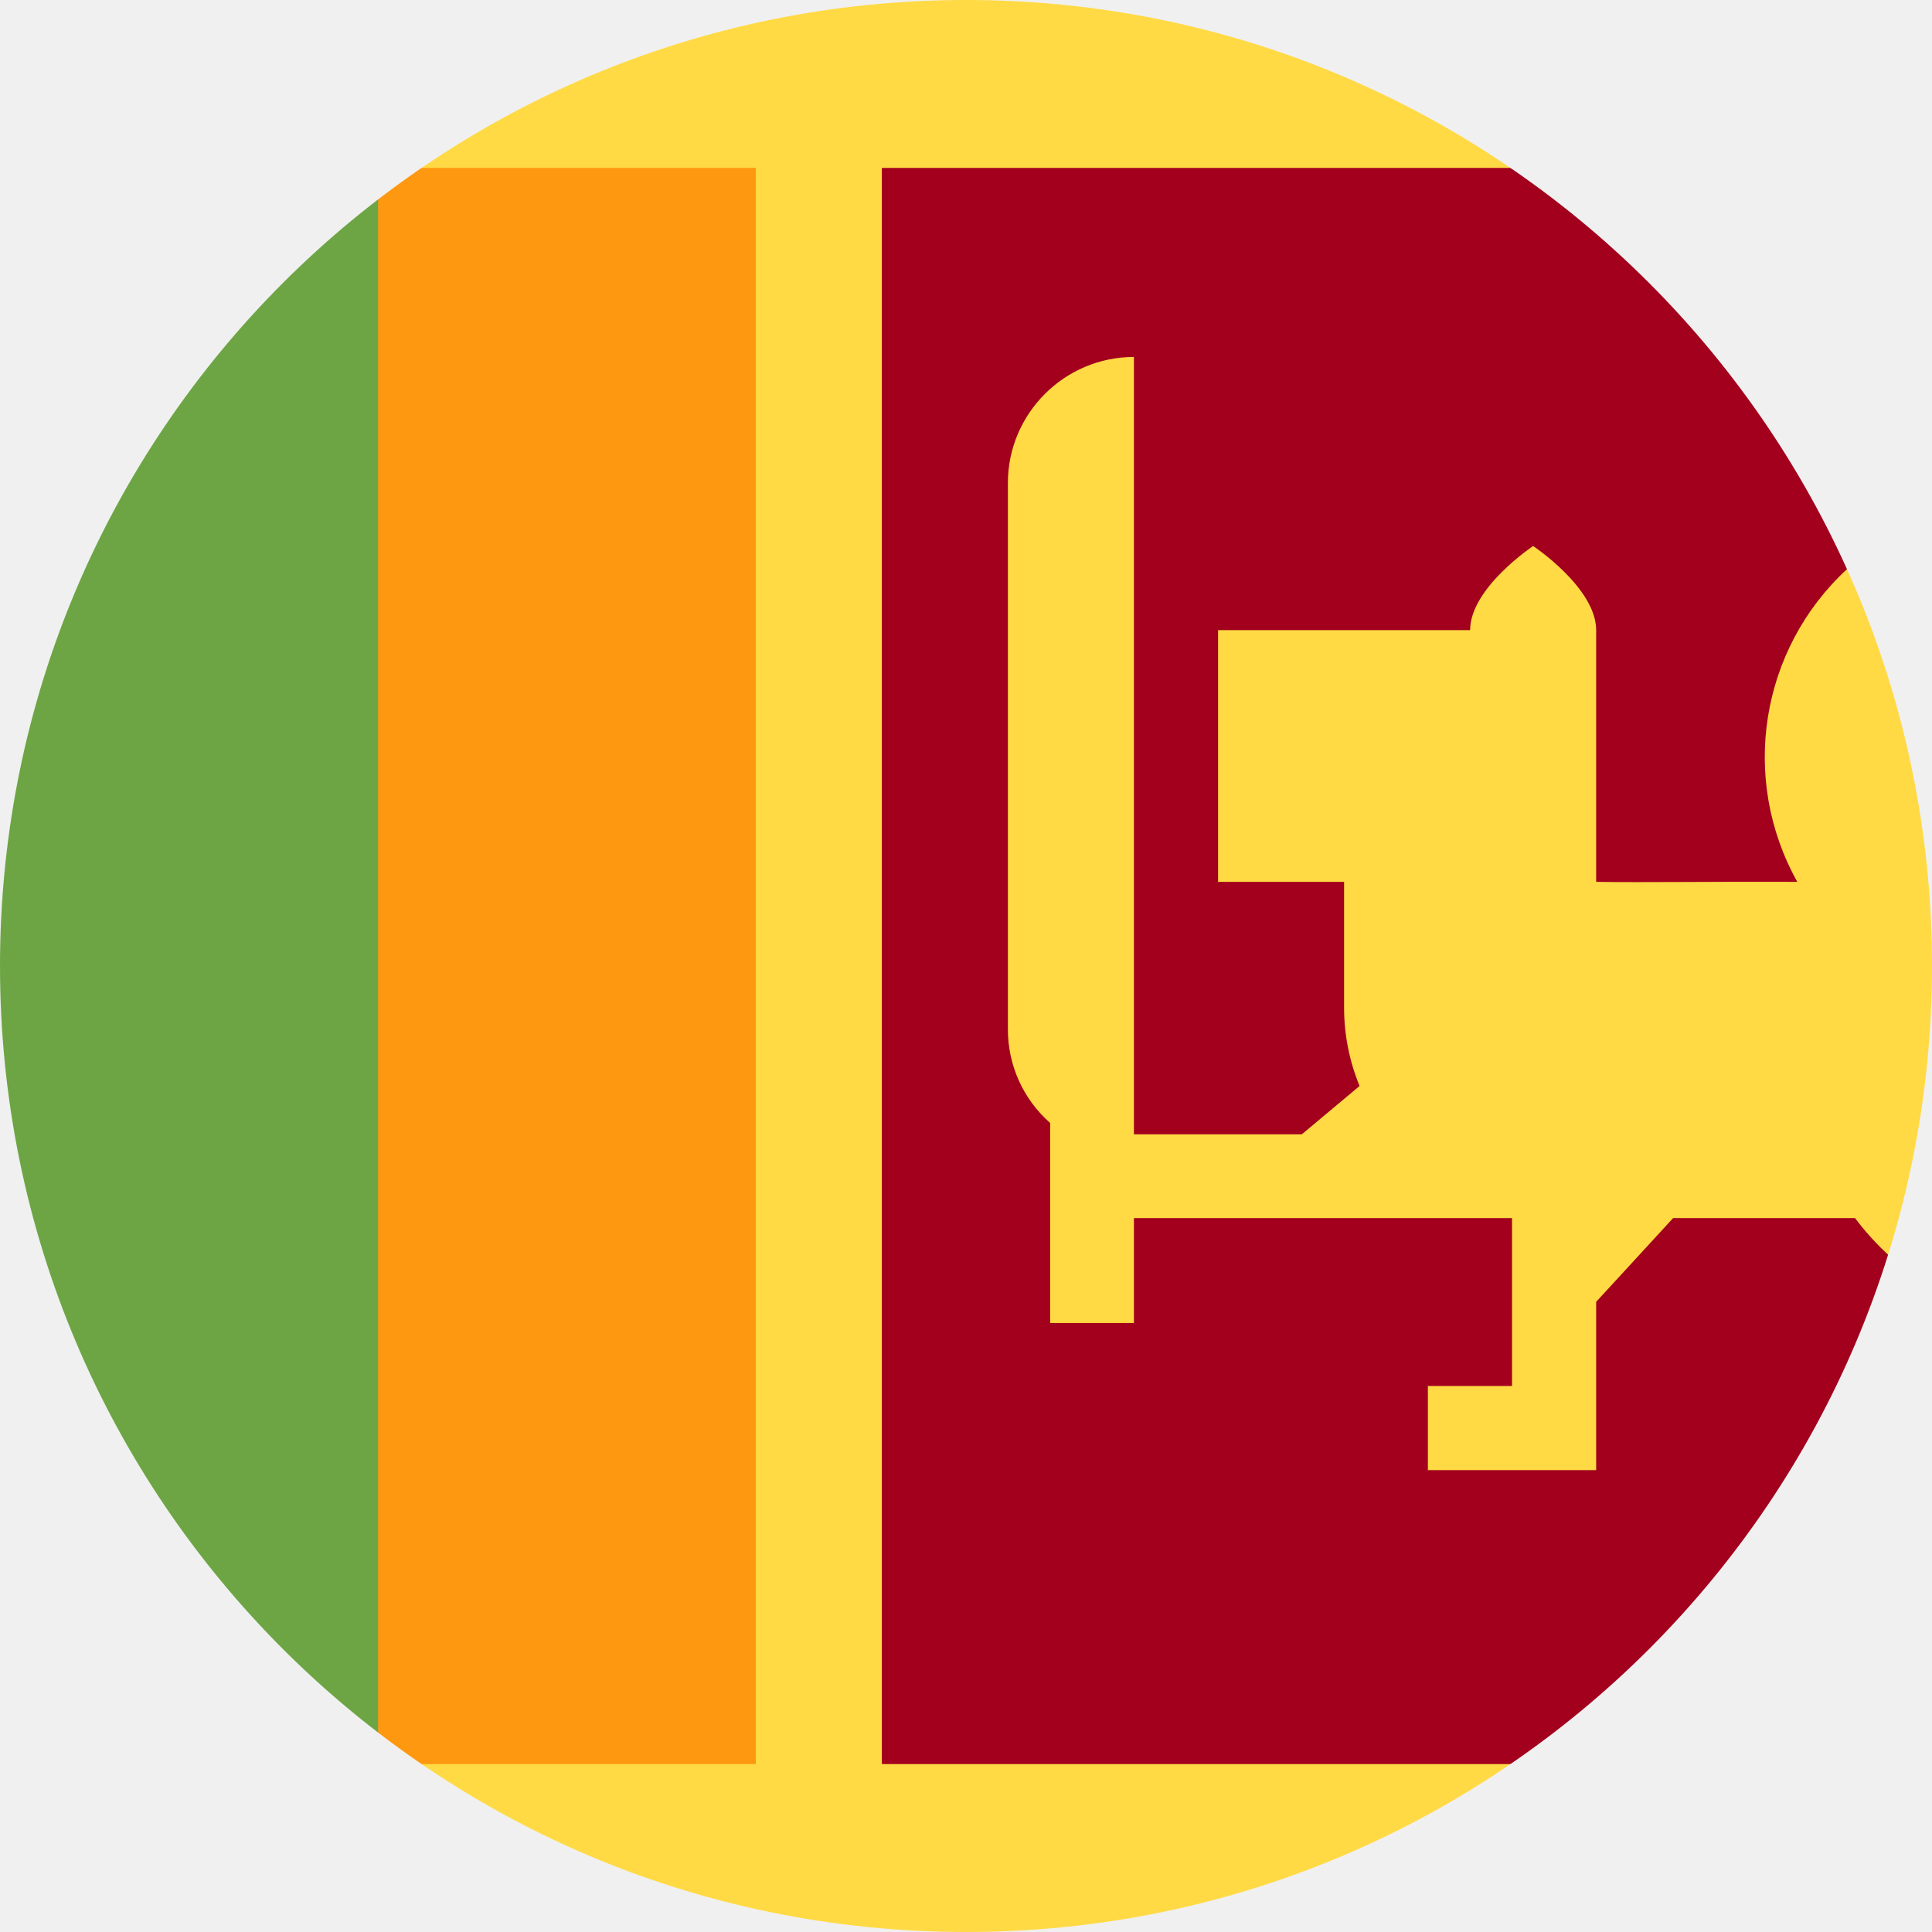
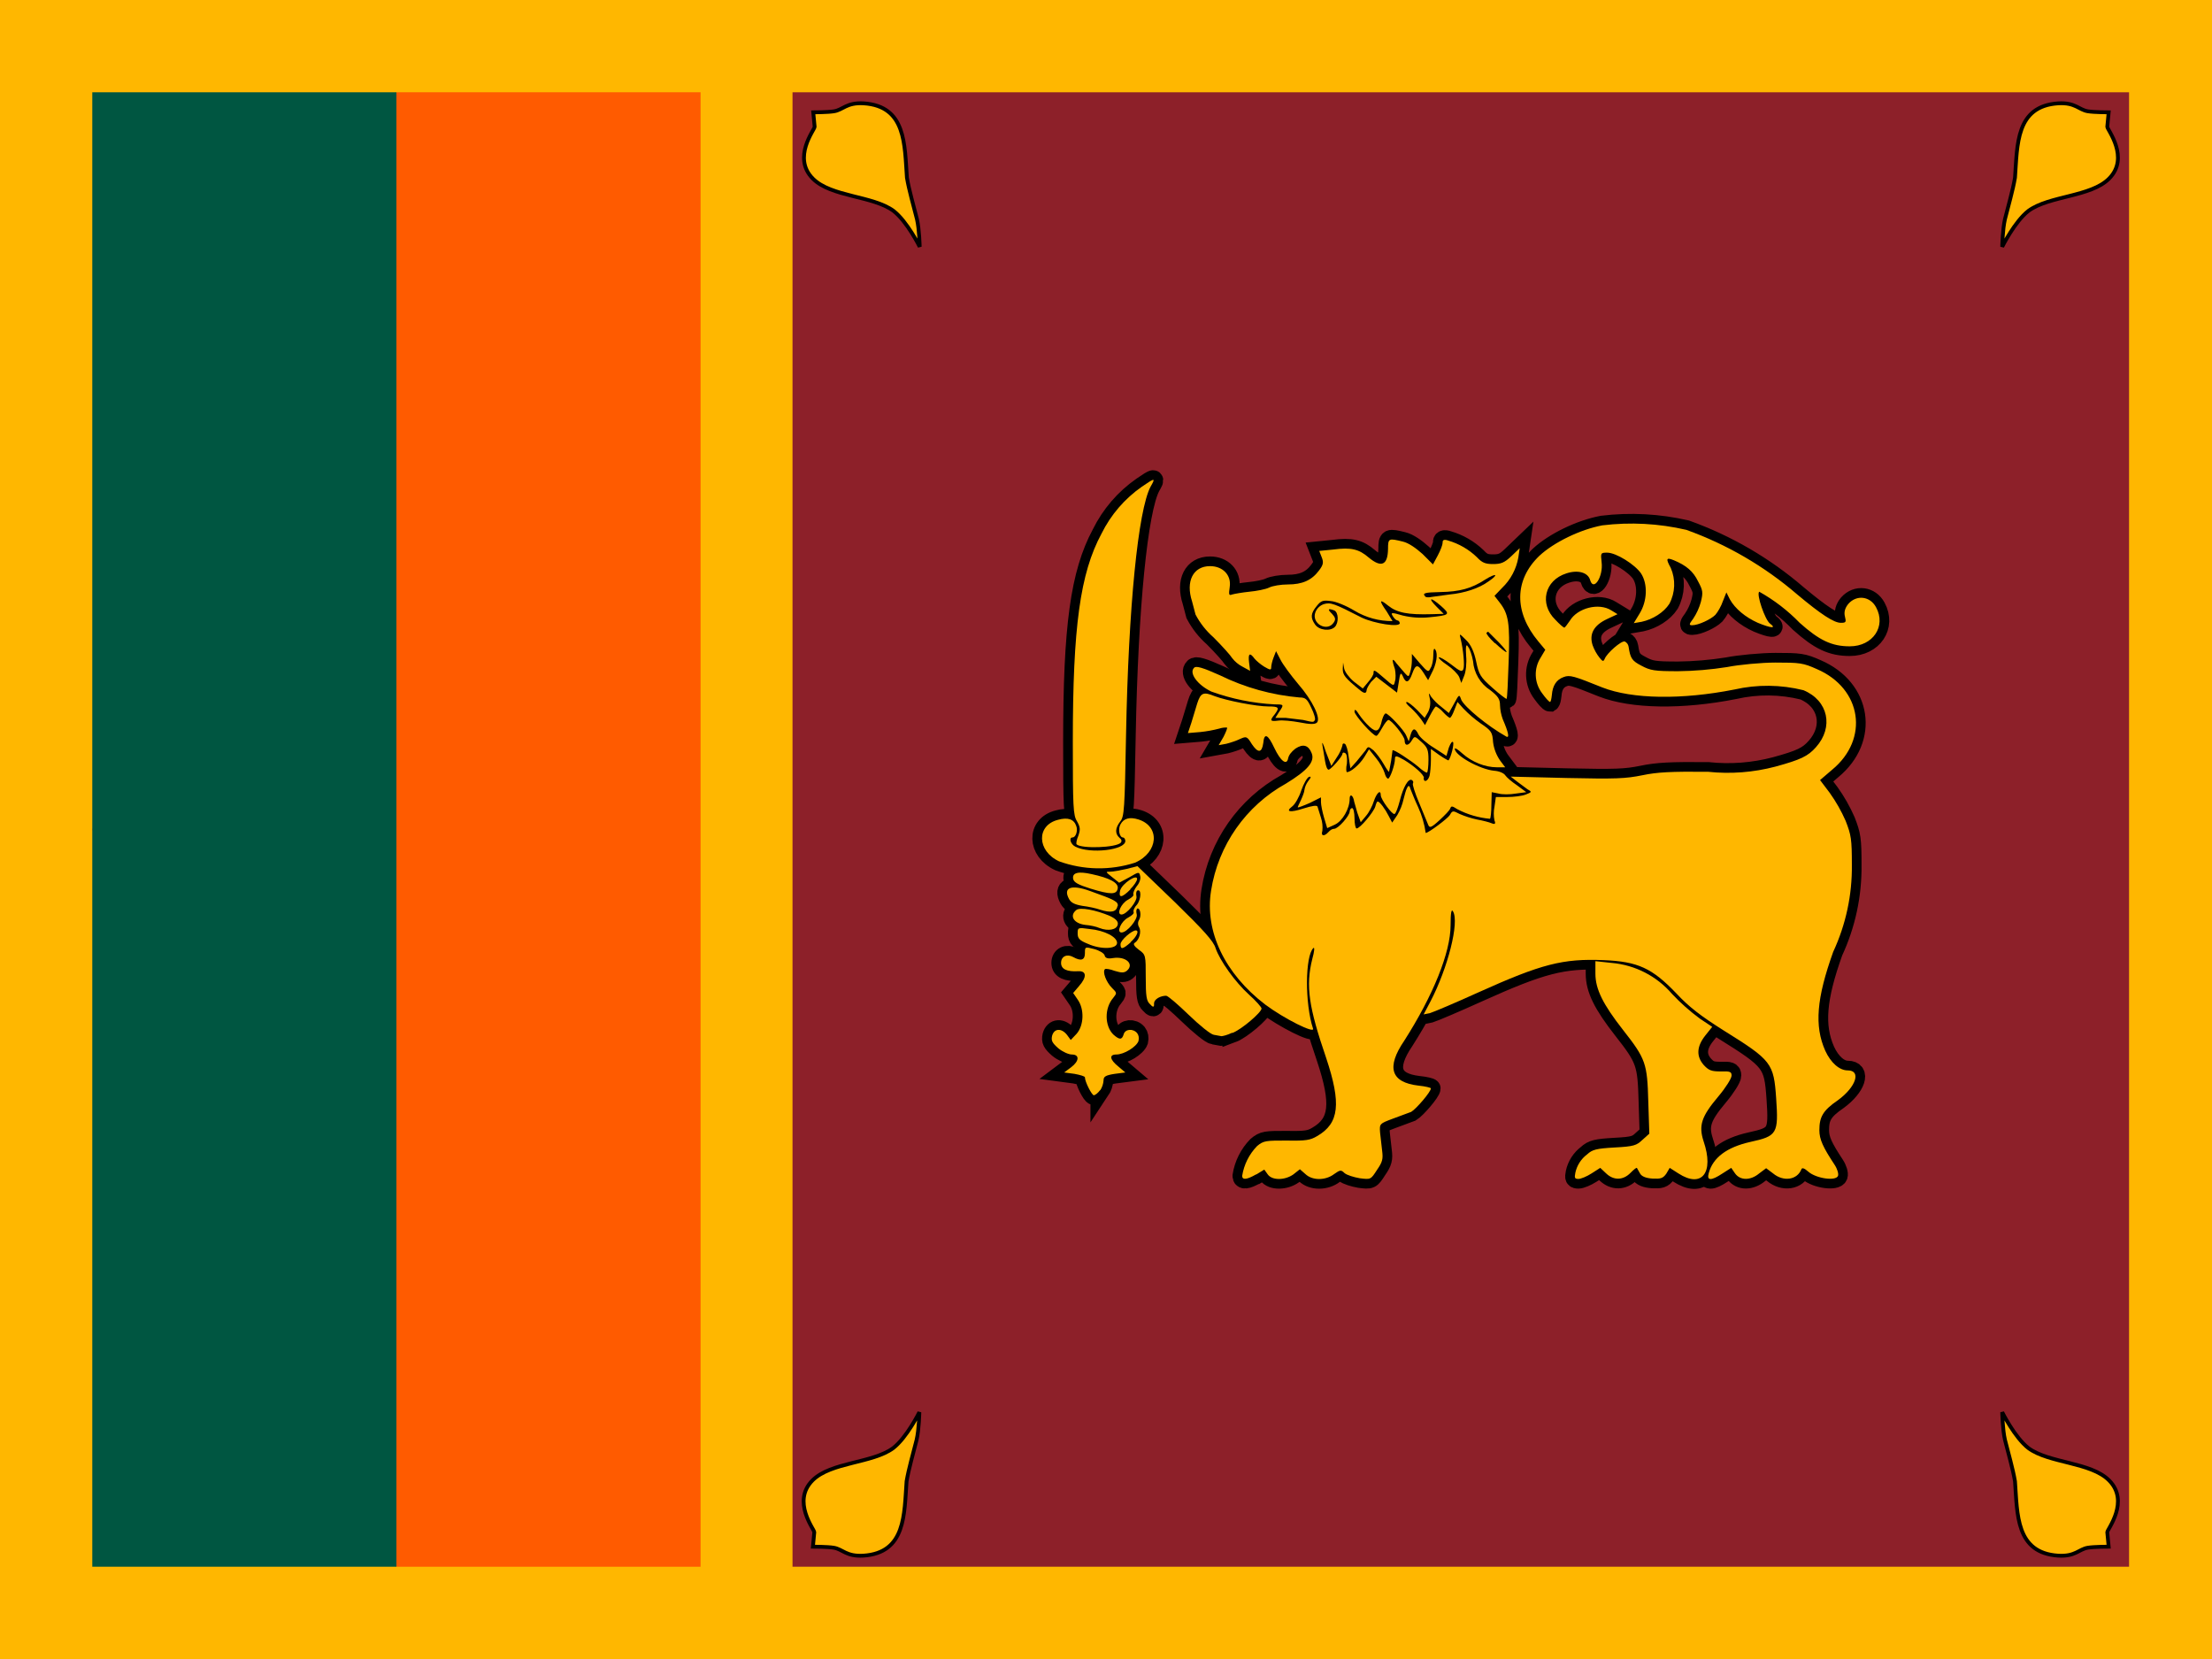
- <svg xmlns="http://www.w3.org/2000/svg" width="512" height="512" viewBox="0 0 512 512">
-   <mask id="a">
-     <circle cx="256" cy="256" r="256" fill="#fff" />
-   </mask>
-   <g mask="url(#a)">
-     <path fill="#ff9811" d="M81.4 27.2h135.2v456.5H81.4z" />
-     <path fill="#6da544" d="m0 44.5 100.2-22v463L0 467.5z" />
-     <path fill="#a2001d" d="m218.6 26.5 293.4 18v93.2l-18.6 106.2 18.6 97.4v126.2l-293.4 18z" />
-     <path fill="#ffda44" d="M0 0v44.5h200.3v423H0V512h512v-44.5H233.7v-423H512V0z" />
-     <path fill="#ffda44" d="M300.5 94.6c-18.4 0-33.4 15-33.4 33.4v144.6a33 33 0 0 0 11.2 25v53h22.2v-27.8h100.2v44.5h-22.3v22.3H423V345l20.4-22.2h48.2a72.9 72.9 0 0 0 20.4 18.5V137.7a66 66 0 0 0-22.5 13.1 67.8 67.8 0 0 0-13.2 82.9c-21.3-.1-41 .2-53.3 0V167c0-11.2-16.7-22.3-16.7-22.3s-16.7 11.1-16.7 22.3h-66.8v66.7h33.4v33.4c0 7.1 1.4 14.1 4.1 20.7L345 300.6h-44.5v-206z" />
+ <svg xmlns="http://www.w3.org/2000/svg" xmlns:xlink="http://www.w3.org/1999/xlink" id="flag-icons-lk" viewBox="0 0 640 480">
+   <path fill="#ffb700" d="M0 0h640v480H0z" />
+   <path fill="#ff5b00" d="m26.7 240 88-213.3h88v426.6h-88z" />
+   <path fill="#005641" d="M26.7 26.7h88v426.6h-88z" />
+   <path fill="#8d2029" d="M229.3 26.7H616v426.6H229.3z" />
+   <path id="lk-a" fill="#ffb700" stroke="#000" stroke-width="1.1" d="M579.3 408.6s3.6 7.3 7.6 10.4c6 4.4 18 4 23.3 9.3 6.1 6.1-.5 14.2-.5 15l.4 4.2s-4.2 0-6 .3c-2.6.4-3.6 2.6-8.6 2.3-12.3-.8-11.8-12-12.5-21.5-.6-3.6-2-8.4-2.9-12-.7-3-.8-8-.8-8z" />
+   <use xlink:href="#lk-a" width="100%" height="100%" transform="matrix(-1 0 0 1 845.3 0)" />
+   <use xlink:href="#lk-a" width="100%" height="100%" transform="matrix(1 0 0 -1 0 480)" />
+   <use xlink:href="#lk-a" width="100%" height="100%" transform="rotate(180 422.7 240)" />
+   <g transform="translate(0 -76)">
+     <use xlink:href="#lk-b" width="100%" height="100%" stroke="#000" stroke-width="5.6" />
+     <g id="lk-b" fill="#ffb700">
+       <path d="m363.5 415.8 2.3-1.4 1 1.4c1.3 1.8 5 1.7 7.4 0l1.9-1.5 1.6 1.4c2 1.9 5.8 1.9 8.3 0 1.7-1.2 2-1.3 3-.3.7.6 2.7 1.2 4.4 1.5 3.2.4 3.2.4 5-2.4 1.6-2.3 1.8-3.2 1.5-5.5l-.6-5.3c-.2-2.6-.1-2.6 3.6-4l5.4-2c1.5-.9 5.7-5.8 5.7-6.8 0-.2-1.6-.6-3.6-.8q-12-1.4-4.1-13c8.3-13 13.4-25.5 13.4-33.4q0-5.3.7-4c1.9 3.1-1.5 16.4-6.5 26l-2 3.8 1.9-.4c1-.3 7.4-3 14-6 18.2-8.2 24.4-9.8 36.2-9.3 9.9.4 14 2.3 21 9.6 3.7 4 7.3 6.7 13.8 10.8 13.8 8.6 14.4 9.4 15.1 19.6s.3 10.9-7.5 12.6q-10.2 2.3-12 9-1 3.4 4 .1l2.5-1.6 1.1 1.6c1.5 2.1 4.5 2.1 7 0l2-1.5 2 1.5c3 2.5 7 1.9 8.2-1.2q.3-.8 2 .7c2.3 2 8 2.8 8.6 1.2.2-.6-.2-2-1-3.2-3.3-5-4.4-7.3-4.4-10 0-3.8 1-5.7 5.4-8.7 5.2-3.8 6.8-8.6 2.8-8.6-2.4 0-4.9-2.2-6.5-5.7-3.2-7.2-2.5-15.2 2.3-28.6a58 58 0 0 0 5.4-25.2c0-7.4-.2-8.6-1.8-12.7a45 45 0 0 0-4.6-8.1l-2.8-3.7 3.5-3c10.8-8.9 8.6-23.5-4.4-29.1-4-1.8-5-1.9-12-1.9-4 0-10.5.6-14 1.3a98 98 0 0 1-14.2 1.2c-6.8 0-8-.2-10.6-1.6-2.7-1.4-3.2-2.1-3.7-5.5a2 2 0 0 0-1.1-1.5c-1-.3-5.2 3.4-5.8 5-.4.9-.6.8-1.5-.3a13 13 0 0 1-2-3.6q-1.6-4.9 4.2-7.6l3-1.4-1.8-1.1c-3.6-2.3-9.8-.7-12 3-.7 1-1.4 2-1.6 2s-1.4-1-2.6-2.3c-4.7-4.6-3.1-11.4 3.2-13.4 3.3-1.1 6.3-.3 6.9 2 1 3.3 3.8-1.1 3.3-5.2-.3-2.7-.3-2.8 1.6-2.8 2.6 0 8 3.4 9.8 6 2 3.1 1.8 8-.4 11.6l-1.7 2.8 2.3-.4c3.2-.7 6.4-2.7 8-5.2a12 12 0 0 0 .4-10.4c-1.5-2.7-1.3-3.1.9-2.2 3.6 1.5 5.6 3.2 7 6.1 1.4 2.6 1.5 3.2.8 6a17 17 0 0 1-2.2 4.8c-1.2 1.6-1.3 1.9-.3 1.9 1.8 0 5.4-1.7 6.7-3 .7-.8 1.7-2.5 2.2-4l1-2.5 1 2c1.5 2.7 4.5 5.2 8.1 6.8 3.9 1.6 5.5 1.7 3.5.2-1.4-1-4-8.5-3.1-9.2a51 51 0 0 1 11.7 9c5.7 5.1 9.3 6.8 14.5 6.8 6.7 0 10.6-5.8 7.6-11.3-1.7-3.2-5.6-3.7-8-1q-1.5 1.8-1 3.7c.4 1.6.3 1.8-1.2 1.8-2 0-5.8-2.5-12.6-8.2a102 102 0 0 0-32.1-18.7 70 70 0 0 0-24.3-1.3c-6.4 1.2-14 4.9-18.2 8.8-7.3 7-7.4 16.3-.3 24.8l2 2.4-1.3 2.2a9 9 0 0 0 .4 10.4c1 1.4 2 2.5 2.3 2.5q.3-.2.5-2 .3-4.1 3.4-5.2c1.8-.7 3-.3 11.2 3 8.7 3.4 23 3.6 38.2.6a43 43 0 0 1 20 .2c7.2 3 8.8 10.7 3.6 16.5-2.3 2.6-4.4 3.6-11.7 5.6a54 54 0 0 1-19.5 1.5c-10.8-.1-14.7.1-19 1-4.9 1-7.8 1.1-21.8.8l-16.3-.4 1.8 1.4 3.1 2.3c1.3.7 1.2.8-.6 1.5-1 .4-3.4.7-5.3.7h-3.3l-.4 2.8a10 10 0 0 0 0 4q.6 1.4-.8.8c-.7-.3-2.6-.8-4.3-1.1a27 27 0 0 1-5-1.6c-1.9-1-2.1-1-2.8.3-.6 1-6.2 5.2-7 5.2a27 27 0 0 0-2.2-7.5c-1-2.1-1.9-4.5-2.2-5.2q-.4-1.6-1-.3c-.3.5-.7 2-1 3.2a16 16 0 0 1-1.8 4.6l-1.5 2.2-1-1.9c-1-2-2.6-4.2-3.2-4.2q-.3 0-.7 1.5c-.5 1.6-4.4 6.3-5.4 6.3-.3 0-.6-1.3-.6-3 0-1.5-.3-2.9-.7-2.9q-.6.1-.7 1c0 1.2-3.3 5-4.5 5q-.8 0-1.7 1c-1.2 1.3-2.2 1.1-1.7-.4a9 9 0 0 0-.4-3.8l-1-3.2q-.2-.7-4 .5c-4 1.3-5.4 1-3.3-.6.8-.6 2-2.7 2.6-4.6.7-2 1.7-3.7 2.2-3.9q1.1-.4-.2 1.2a6 6 0 0 0-1.1 2.6c0 .5-.5 1.8-1 2.9s-1 2-.9 2.1 1.7-.5 3.5-1.3l3.2-1.6v1.4c0 .8.4 2.8.9 4.5l.9 3 2.2-1c2.2-1 4.3-4.6 4.3-7.5 0-1.4.8-1.2 1.2.3 0 .4.6 2.1 1 3.7l1 2.8 1.5-1.8c.9-1 1.9-3 2.3-4.3.8-2.4 2-3.5 2-1.7 0 1.2 3.4 5.8 4 5.4.4-.2 1-1.9 1.5-3.8 1-4 2.5-6.6 3.5-6q.6.4.3 1c-.2.2.6 2.8 1.8 5.6l2.6 6.3c.4 1 .8 1 3.3-1.3 1.5-1.4 3-2.9 3.1-3.4.3-.8.6-.7 2 .2a25 25 0 0 0 9.5 2.8c.2-.2.4-2 .4-4l.1-3.7 2 .4c1 .3 3.3.3 5 0l3-.4-2.7-2c-1.5-1-3-2.3-3.4-2.9s-1.7-1.2-3.2-1.3c-4.1-.4-11.4-4.4-11.4-6.4q.2-.4 2.2 1.4c2.8 2.5 6.6 4 10 4h2.4l-1.5-2a12 12 0 0 1-2-5.2c-.2-3-.5-3.4-3.6-5.5a35 35 0 0 1-5-4.3l-1.7-1.9-.9 2.3q-.8 2.1-1.3 2.3c-.2 0-1.2-.8-2-1.7a7 7 0 0 0-2-1.6c-.3 0-1 1.2-1.8 2.7l-1.4 2.7-1-1.5a24 24 0 0 0-3-3.4q-1.9-1.6-1.3-1.8c.4 0 1.7 1 3 2.3l2.2 2.3 1-1.7a6 6 0 0 0 .5-3.8q-.6-2.6.3-.7a16 16 0 0 0 3 3l2.2 1.8 1.5-2.7c1.5-2.8 1.5-2.8 2.1-1.1 1 2.1 7.5 7.5 13 10.6q1.5.8-1-5a13 13 0 0 1-.8-4c0-1.8-.5-2.6-2.8-4.4a11 11 0 0 1-5-8.4c-.3-1.7-.9-3.5-1.4-4.1q-.9-1.7-.6 2.6c.2 2.1-.1 4.7-.6 5.8l-.8 2-.6-1.7c-.4-.9-2-2.5-3.5-3.5s-2.6-2-2.4-2.2 1.8.7 3.5 2c2.7 2.1 3.2 2.3 3.6 1.4.4-1 0-5.6-.8-8.8-.4-1.6-.4-1.6 1.6.4q2 1.9 2.9 6.2c.8 3.8 1.2 4.5 4.7 7.6 2.1 1.9 4 3.3 4.1 3.2.2-.2.4-5 .6-10.8.4-11.1 0-13.8-2.7-17.2l-1.4-1.8 2.2-2.3a16 16 0 0 0 4.7-8.8l.4-2.7-2.4 2.3c-2 1.9-3 2.3-5.3 2.3s-3.2-.4-4.7-2a20 20 0 0 0-8.3-4.8q-1.7-.6-1.6.6c0 .6-.6 2.2-1.4 3.7l-1.4 2.6-3-3c-1.9-1.7-4-3.2-5.7-3.6-4.1-1-4.3-1-4.3 2.1q-.1 7.1-5.6 2.5c-2.8-2.4-5-3-10.3-2.3l-4 .4.7 1.8c.6 1.5.5 2.2-.8 3.9-2.1 2.8-4.8 4-9 4-2 0-4.4.4-5.4.9s-3.6 1-5.7 1.2c-2 .2-4.3.6-5 .8-1 .4-1 0-.7-2.2.5-3.4-2-6-5.7-6-4.9 0-7.1 4.4-5.2 10.2l1 3.8a23 23 0 0 0 5.2 6.6c2.6 2.6 5 5.3 5.4 6a9 9 0 0 0 3 2.5l2.2 1.2-.3-2.4q-.5-4 1.6-1.1c.5.6 1.8 1.7 2.8 2.3 1.7 1 2 1 2 .2 0-.6.3-1.9.7-2.9l.7-1.8 1.3 2.5c.7 1.4 3 4.5 5.1 7 4.1 4.7 6.7 10 5.4 11.2-.6.5-2 .5-5-.1-2.2-.4-5-.7-6.2-.5-2.3.3-2.5 0-1-1.8 1.5-2 1.2-2.3-1.8-2.3-3.5 0-12.2-1.7-15.6-3-3.2-1.3-4-1-5 2.1l-1.7 5.6-1 3 3.6-.3a37 37 0 0 0 5.5-1 6 6 0 0 1 2.2-.3c.2.1-.3 1.3-1 2.7l-1.4 2.4 2.2-.4c1.2-.3 3-.9 4-1.4 1.8-.8 2-.8 3.4 1.5q2.7 4 3.3-.3.4-4.6 3.2 1.4c1.8 3.8 3.6 5.2 4 3q.3-1.4 2.1-2.8 3.3-2.2 4.7 1.3c1 2.5-1.2 5-7.4 8.8a43 43 0 0 0-21.7 31c-1.9 11.8 4 24 15.6 32.9 5.6 4.2 14.5 8.6 13.9 7-2.4-7.3-2.3-21 .1-23.3.4-.4.3 1-.3 3.1-2 7.9-1 14.1 4 28.7 4.4 13.2 3.8 18.9-2.6 22.6-2 1.2-3.3 1.4-8.8 1.3-6 0-6.7 0-8.6 1.6a16 16 0 0 0-4.3 8.6q0 1.9 4-.4z" />
+       <path d="m460.5 415.5 2.5-1.6 1.7 1.6c2.2 2.1 4.9 2 7-.1q1.6-1.6 1.9-1.5l.9 1.6q.7 1.3 3.6 1.5c2.3.1 3 0 4-1.4l1-1.7 2.5 1.6c6.8 4.4 10.4-.2 7.3-9.3-1.5-4.6-.6-7.2 4.3-13 2.1-2.5 3.8-5.2 3.8-6 0-1.1-.4-1.3-3.2-1.2-2.6 0-3.4-.3-4.8-1.8q-3.4-3.8.4-8.6l2-2.5-3.6-2.4a60 60 0 0 1-8-7.1 26 26 0 0 0-17.5-9l-4.7-.5v3.6c0 4.5 2.2 8.9 8 16.3 6.6 8.4 7 9.7 7.3 20.7l.3 9.3-2 1.8c-1.7 1.6-2.4 1.9-8 2.2-5.3.3-6.5.6-8 2a9 9 0 0 0-3.4 5.3c-.3 1.5-.2 1.8.9 1.8.7 0 2.4-.7 3.8-1.6m-142.2-24a6 6 0 0 0 1-3c0-1 .6-1.4 3.2-1.8l3.1-.4-2-1.7c-2.5-2-2.8-3.5-.6-3.5s5.8-2.2 6.4-3.9q.3-1.4-.4-2.3c-1.2-1.4-3.5-1.2-3.9.4-.5 1.6-1.2 1.6-3 0-2.5-2.5-2.6-7.6 0-10.6 1.1-1.4 1.1-1.4-.4-2.9-1.6-1.6-2.8-4.6-2-5.4.2-.2 1.5 0 2.8.5 2 .6 2.7.6 3.5 0 2.3-1.9-.2-4.3-4-3.7q-2.2.4-2.4-.8c-.2-.6-1.5-1.4-3-1.8-2.7-.7-2.7-.7-2.7 1.2q0 3-3.4 1.1c-1.8-1-3.5-.2-3.5 1.7q0 2.7 5 2.4c2.4-.1 2.5 1.7.2 4.3l-1.7 2 1.3 1.9c2 2.8 1.8 7.5-.3 9.9l-1.7 1.8-1.1-1.5c-1.6-2-3.7-1.9-4.3.3-.3 1.4 0 2 1.8 3.6 1.2 1 3 1.8 3.9 1.8 2.3 0 2.2 1.9-.2 3.7l-2 1.5 3 .4c1.6.3 3 .7 3 1 0 1.3 2 5.2 2.6 5.2q.8-.2 1.8-1.5z" />
+       <path d="M356.5 374.9c2.7-1 8.5-6 8.5-7.1 0-.4-1.6-2.2-3.6-4-4-3.6-8.5-9.9-9.7-13.5-.6-2-3.5-5.2-11.7-13.2l-10.9-10.5-3.1.8c-1.8.4-3.9.8-4.7.8-1.5 0-1.5 0 .5 1.6l2 1.6 3-1.6c2.7-1.6 2.8-1.6 3.1-.3.2.7-.2 2-1 2.9-.7.9-1.1 2-1 2.3q.3.6-1.5 1.6c-2 1-3.5 4.3-1.9 4.3 1.5 0 4.7-4 4.3-5.3q-.2-1.2.2-1.6c1.3-.7 1.2 2.4 0 4-.8.8-1.2 1.8-1 2.2q.2.6-1.6 1.6c-2 1-3.5 4.3-1.9 4.3s4.7-3.8 4.4-5.2q-.3-1.2.1-1.7c.9-.4 1.3 2 .6 3.2a2 2 0 0 0 0 2.2c.7 1.3 0 3.7-1.3 4.5q-.8.5 1.2 2c2 1.4 2 1.6 2 8 0 5.4.2 6.8 1.2 7.7q1.3 1.5 1.2 0c-.1-1.5 2-2.4 3.5-2.4.5 0 3.4 2.5 6.5 5.5s6.4 5.7 7.3 5.8l2.2.4c.3 0 1.7-.3 3.1-1zm-33.3-26.1c0-1.7-3.6-3.6-7.9-4-3.5-.5-3.5-.4-3.5 1.3 0 1.4.5 2 3 3 3.8 1.7 8.4 1.5 8.4-.3" />
+       <path d="M327.1 348.6c1.8-1.6 2.6-3.4 1.5-3.4s-4.4 2.8-4.4 4c0 1.6.6 1.5 3-.6zm-3.7-5.1q.3-1.3-2.3-2.5c-4-1.7-8.6-2.6-9.7-1.7-2.1 1.7-.7 3.9 2.6 4.3 1.4.1 3.2.5 4.1.9 2.6 1 5 .5 5.3-1m0-5.3c.2-1.3-.7-1.8-8-4.4-5.5-2-7.9-1-6.1 2.3.6 1.1 1.6 1.6 3.9 2 1.7.2 4 .7 5.1 1.1q4.6 1.5 5-1zm3.6-4.9c1.1-1.1 2-2.4 2-3 0-1.5-4.3 1.3-4.9 3.3q-.8 3.5 3-.3zm-3.6-.3q.3-2.4-7.6-4.1-5.8-1.3-5.3 1.4c.2 1 1.5 1.7 5 2.8 5.9 1.8 7.6 1.8 7.9-.1m5-7.4c6.8-3 7.3-10.5 1-12.5q-3.8-1.2-5.2 1.4c-.8 1.4-.3 3.8.7 3.8q.6.1.7 1c0 2.7-10.2 3.8-14.4 1.7-1.5-.7-2-2.7-.9-2.7 1 0 1.6-2 1.1-3.3q-1-3-5.3-1.8c-6.3 1.6-6.1 9 .3 12a34 34 0 0 0 22 .4" />
+       <path d="M324.3 319.8q.5-.7-.4-1.4-2-1.8.2-4.7c1.2-1.4 1.3-3.6 1.7-25.1.7-37.1 3.5-65 7.1-71.8 1.5-2.6 1.3-2.6-2.5 0a36 36 0 0 0-11.7 13.6c-6.2 11.5-8.3 27-8.3 60.2 0 18.8.1 21.3 1.2 23 1 1.8 1 2.4.4 4.2-.5 1.1-.7 2.3-.5 2.5 1.4 1.3 11.4 1 12.8-.5m56.1-35.4c.3-.3-.2-2-1-3.6-1.2-2.6-1.7-3-3.4-3a65 65 0 0 1-23-6.4c-5.1-2.3-7-2.8-7.5-2.2-1.6 1.5 1 5 5 6.9a64 64 0 0 0 18.3 3.7c2.7 0 2.8 0 1.2 2.3l-1 1.6h3l5 .6c3 .7 3 .7 3.4.1" />
+       <path fill="#000001" d="M412 301.1c0-1-2.9-3.5-5.7-5.2-2.3-1.3-2.7-1.4-2.7-.3 0 1.6-1.4 5.7-2 5.7q-.6-.2-1-1.7c-.3-1-1.4-3-2.5-4.3l-2-2.5-1.4 2.3c-1.4 2.2-3.9 4.3-5 4.3-.2 0-.3-1.2 0-2.5q.2-2.6-.5-3t-.8.2c0 .8-3.4 4.6-4 4.6q-.6-.1-1-2.4l-.8-4.8q-.2-1.7 1 2l1.6 4.1 1.6-2.5a11 11 0 0 0 1.6-3.4q0-.8.7-.5c.4.2.9 1.9 1.1 3.7l.5 3.4 1.8-2 2.6-3.2c.7-1.2.8-1.2 2.3 0 .8.8 2.1 2.5 2.9 3.9s1.5 2.4 1.6 2.3l.6-3.2.4-3c.1-.5 5.4 3 7.4 4.7 1.2 1.1 2.4 1.9 2.6 1.7s.4-1.8.4-3.7c0-2.8-.3-3.6-2-5.1-2-1.8-2-1.8-2.8-.5-1 1.7-2.1 1.7-2.1 0 0-1.2-3.8-5.9-4.7-5.9q-.6.2-1.8 2.3c-1.2 2.1-1.5 2.3-1.7 2.3-1 0-6.3-6-6.3-7q0-1.3 1.3.8a21 21 0 0 0 3.1 3.6c2 1.8 2.8 1.4 3.6-2.1q.5-1.6 1-1.8c.8 0 5.4 4.9 6 6.5l.7 1.6.5-1.8q.9-3.2 2.3-.2c.4.8 2.4 2.6 4.4 3.8l3.7 2.4.7-2.4q.8-2 1.2-1.6c.4.5-.6 4.5-1.3 5.3 0 .1-1.3-.6-2.6-1.5l-2.5-1.8v3.2c0 1.7-.2 3.8-.4 4.6-.5 1.6-1.7 2-1.7.6zm-18.5-25.4c-4.4-3.6-5-4.4-5-6.2l.1-1.8.3 1.7c.2 1 1.4 2.6 2.8 3.8l2.6 2 1.5-1.8c.9-1 1.6-2.2 1.6-2.6 0-1.2.2-1.1 3.2 1.5 2.6 2.3 2.7 2.3 3 .8.3-.8.2-2.4 0-3.5q-1.5-4.4.5-1.6l2.4 2.8c1 1.1 1.1 1.1 1.5-.3.3-.9.5-2.4.5-3.4v-1.9l2.3 2.7c2.3 2.6 2.5 2.7 3.1 1.4.5-.7.8-2.4.8-3.7q0-2.6.6-1.6c.8 1.2.3 4.2-1.1 6.8l-1 2-1.3-2.1c-1.7-2.6-2.3-2.6-3.3.2q-1.4 4-2.7.8c-.6-1.3-.8-1.1-1.2 1.7l-.5 3-3-2.3-3-2.3-1.5 1.5c-.7.9-1.3 2-1.3 2.4q-.1 1.5-1.9 0m39-13.6c-1.5-1.4-2.6-2.8-2.4-3q.5-.5.6-.2l3 3c3.4 3.6 2.7 3.7-1.1.2zm-52-5.4c-1.4-2-1.3-3.2.5-5.4 1.2-1.5 1.8-1.7 4-1.4 1.5.1 4.6 1.4 6.9 2.8a21 21 0 0 0 11 3l-1.7-2.8q-3.4-4.8.4-1.7c2.6 2.1 5.7 2.7 12.7 2.5l3.4-.1-2-2c-2.7-2.7-1.9-3 1.2-.3 2.8 2.5 2.7 2.7-3.4 3.3a23 23 0 0 1-7.6-.5c-3.4-1-3.6-.9-2.9.2q.7 1.1 1.3 1.2t.7.8c0 1.3-7.4.1-11-1.6-8-4.1-9-4.5-11-3.9a4 4 0 0 0-2.4 2.3c-1.3 3.3 3.4 5.9 5.3 3 .6-.9.5-1.4-.5-2.5q-2.1-2 .6-1c1.3.5 1.4 3.6.2 4.8-1.3 1.3-4.5 1-5.7-.7" />
+       <path fill="#000001" d="M412.4 248.6c-1-1-.2-1.2 4.3-1.3 5.6-.1 9-1 13-3.6 3.2-2 4.1-1.6 1 .5-2.7 2-7 3.4-11.3 3.8l-5.1.7q-1.4.3-2-.1z" />
+     </g>
  </g>
</svg>
